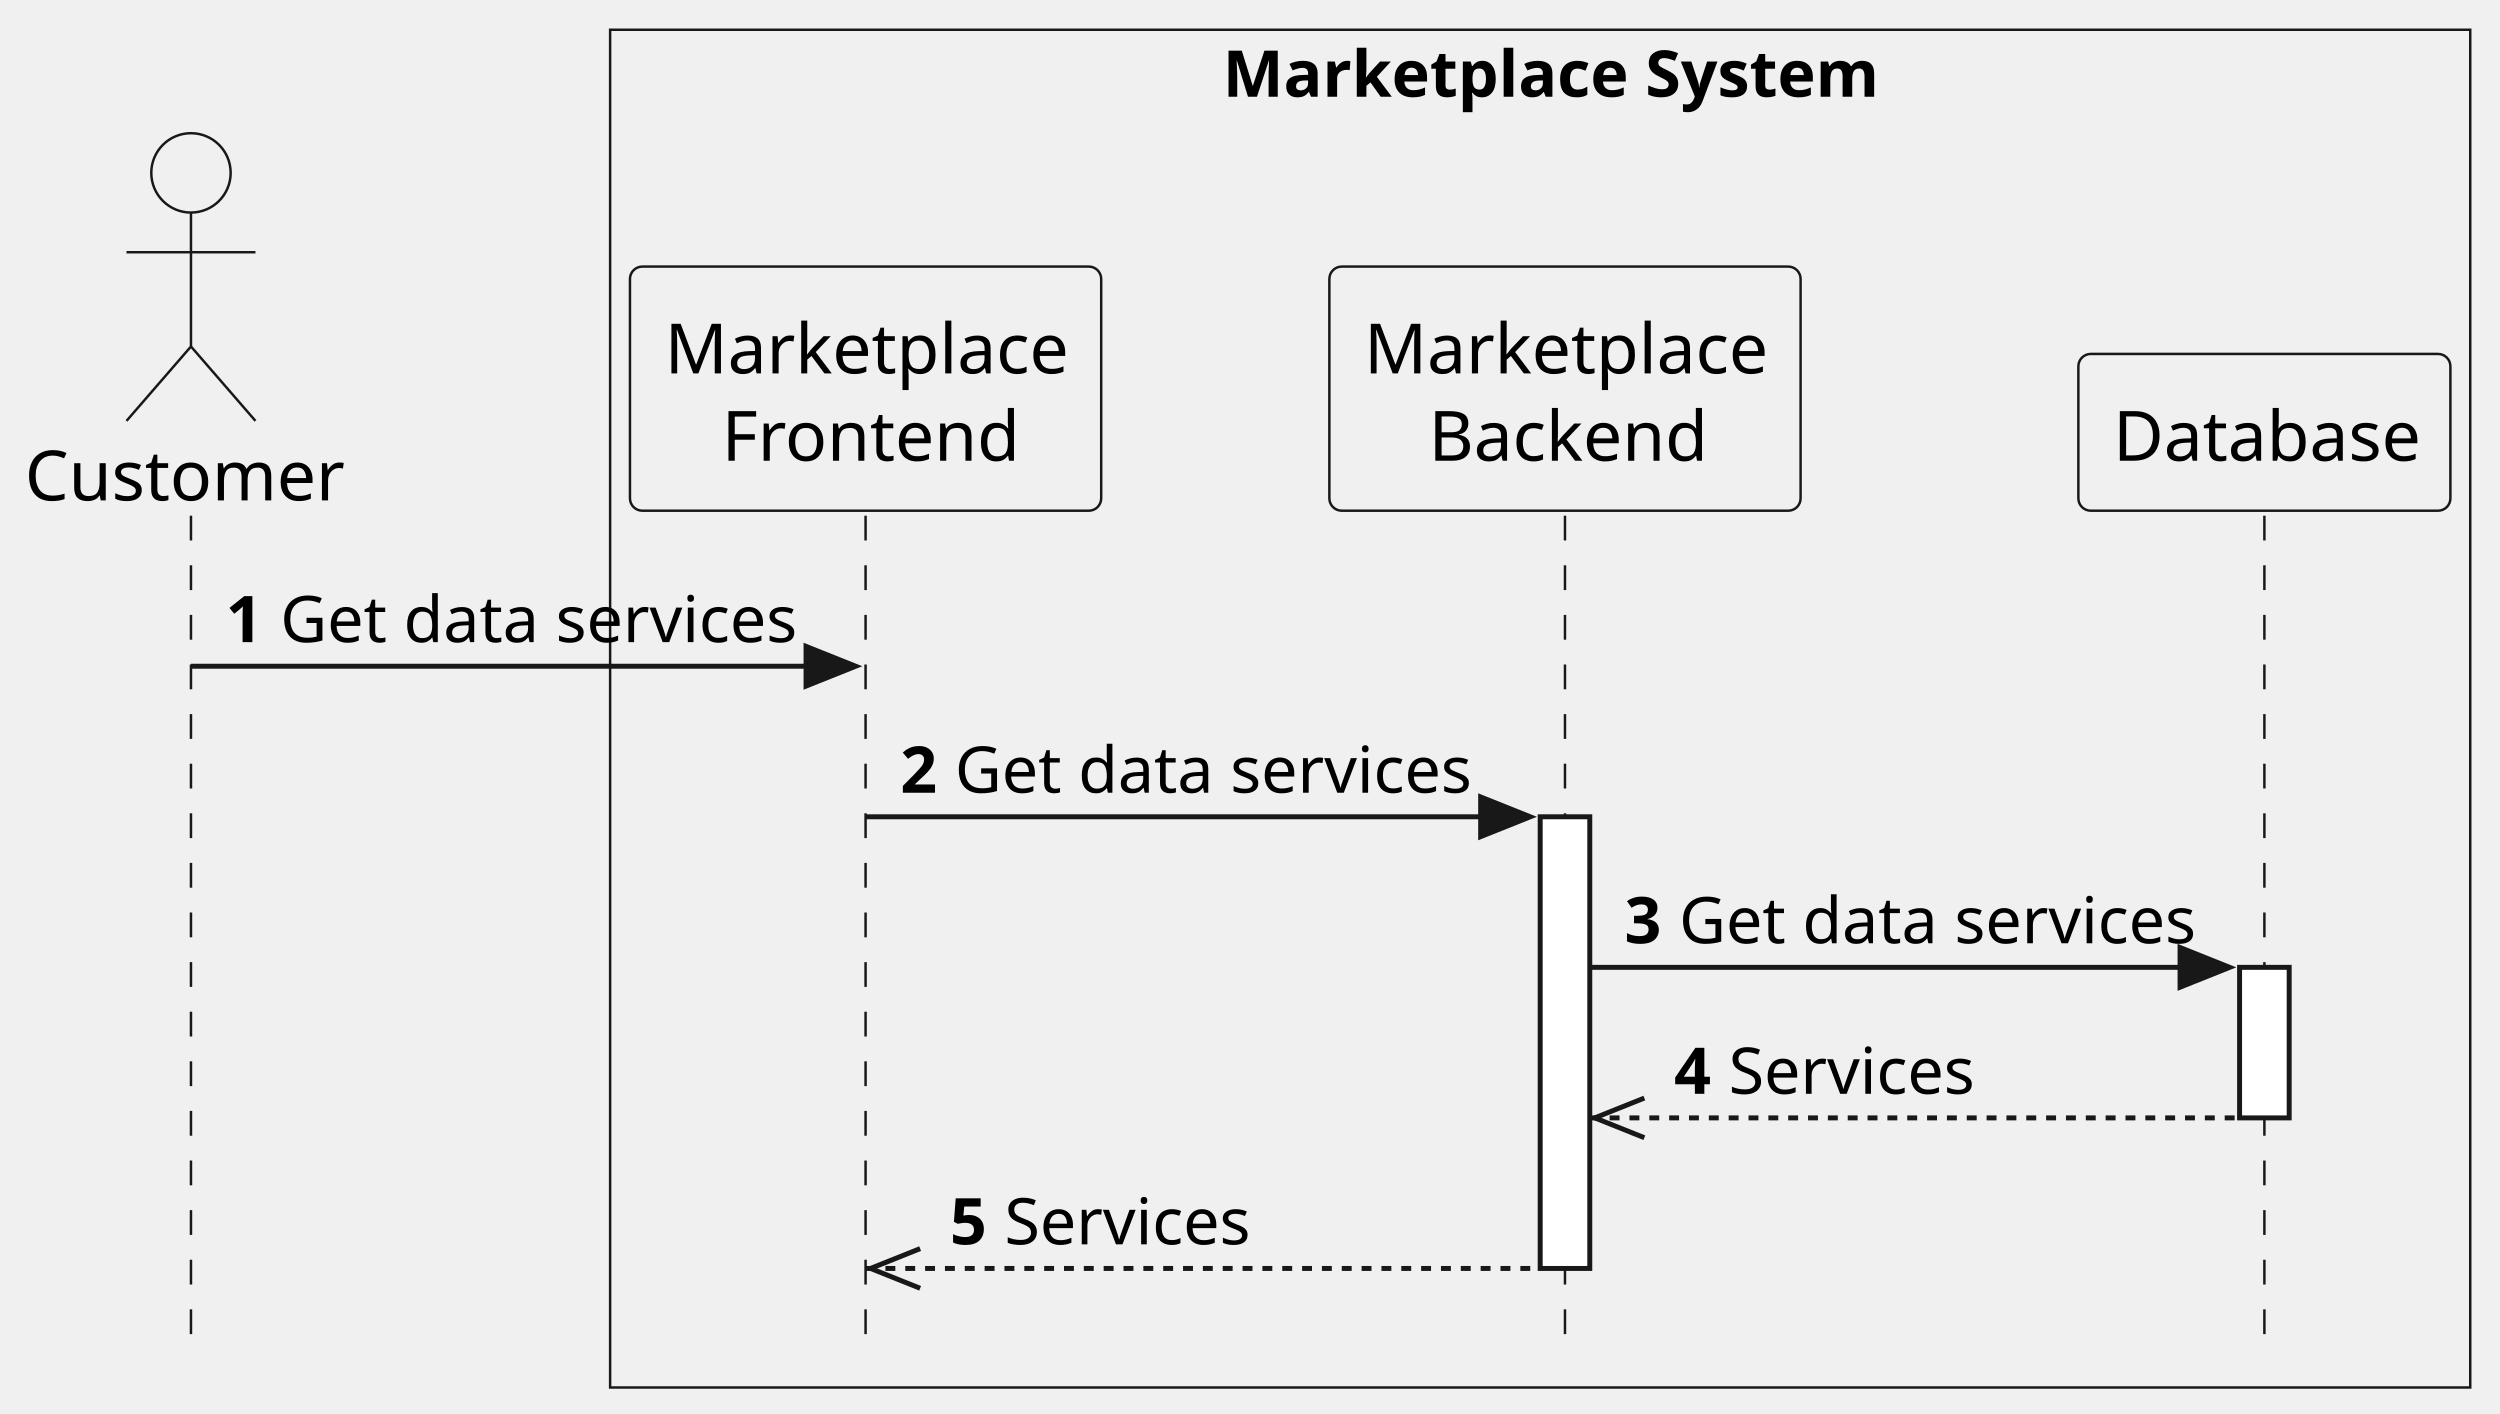
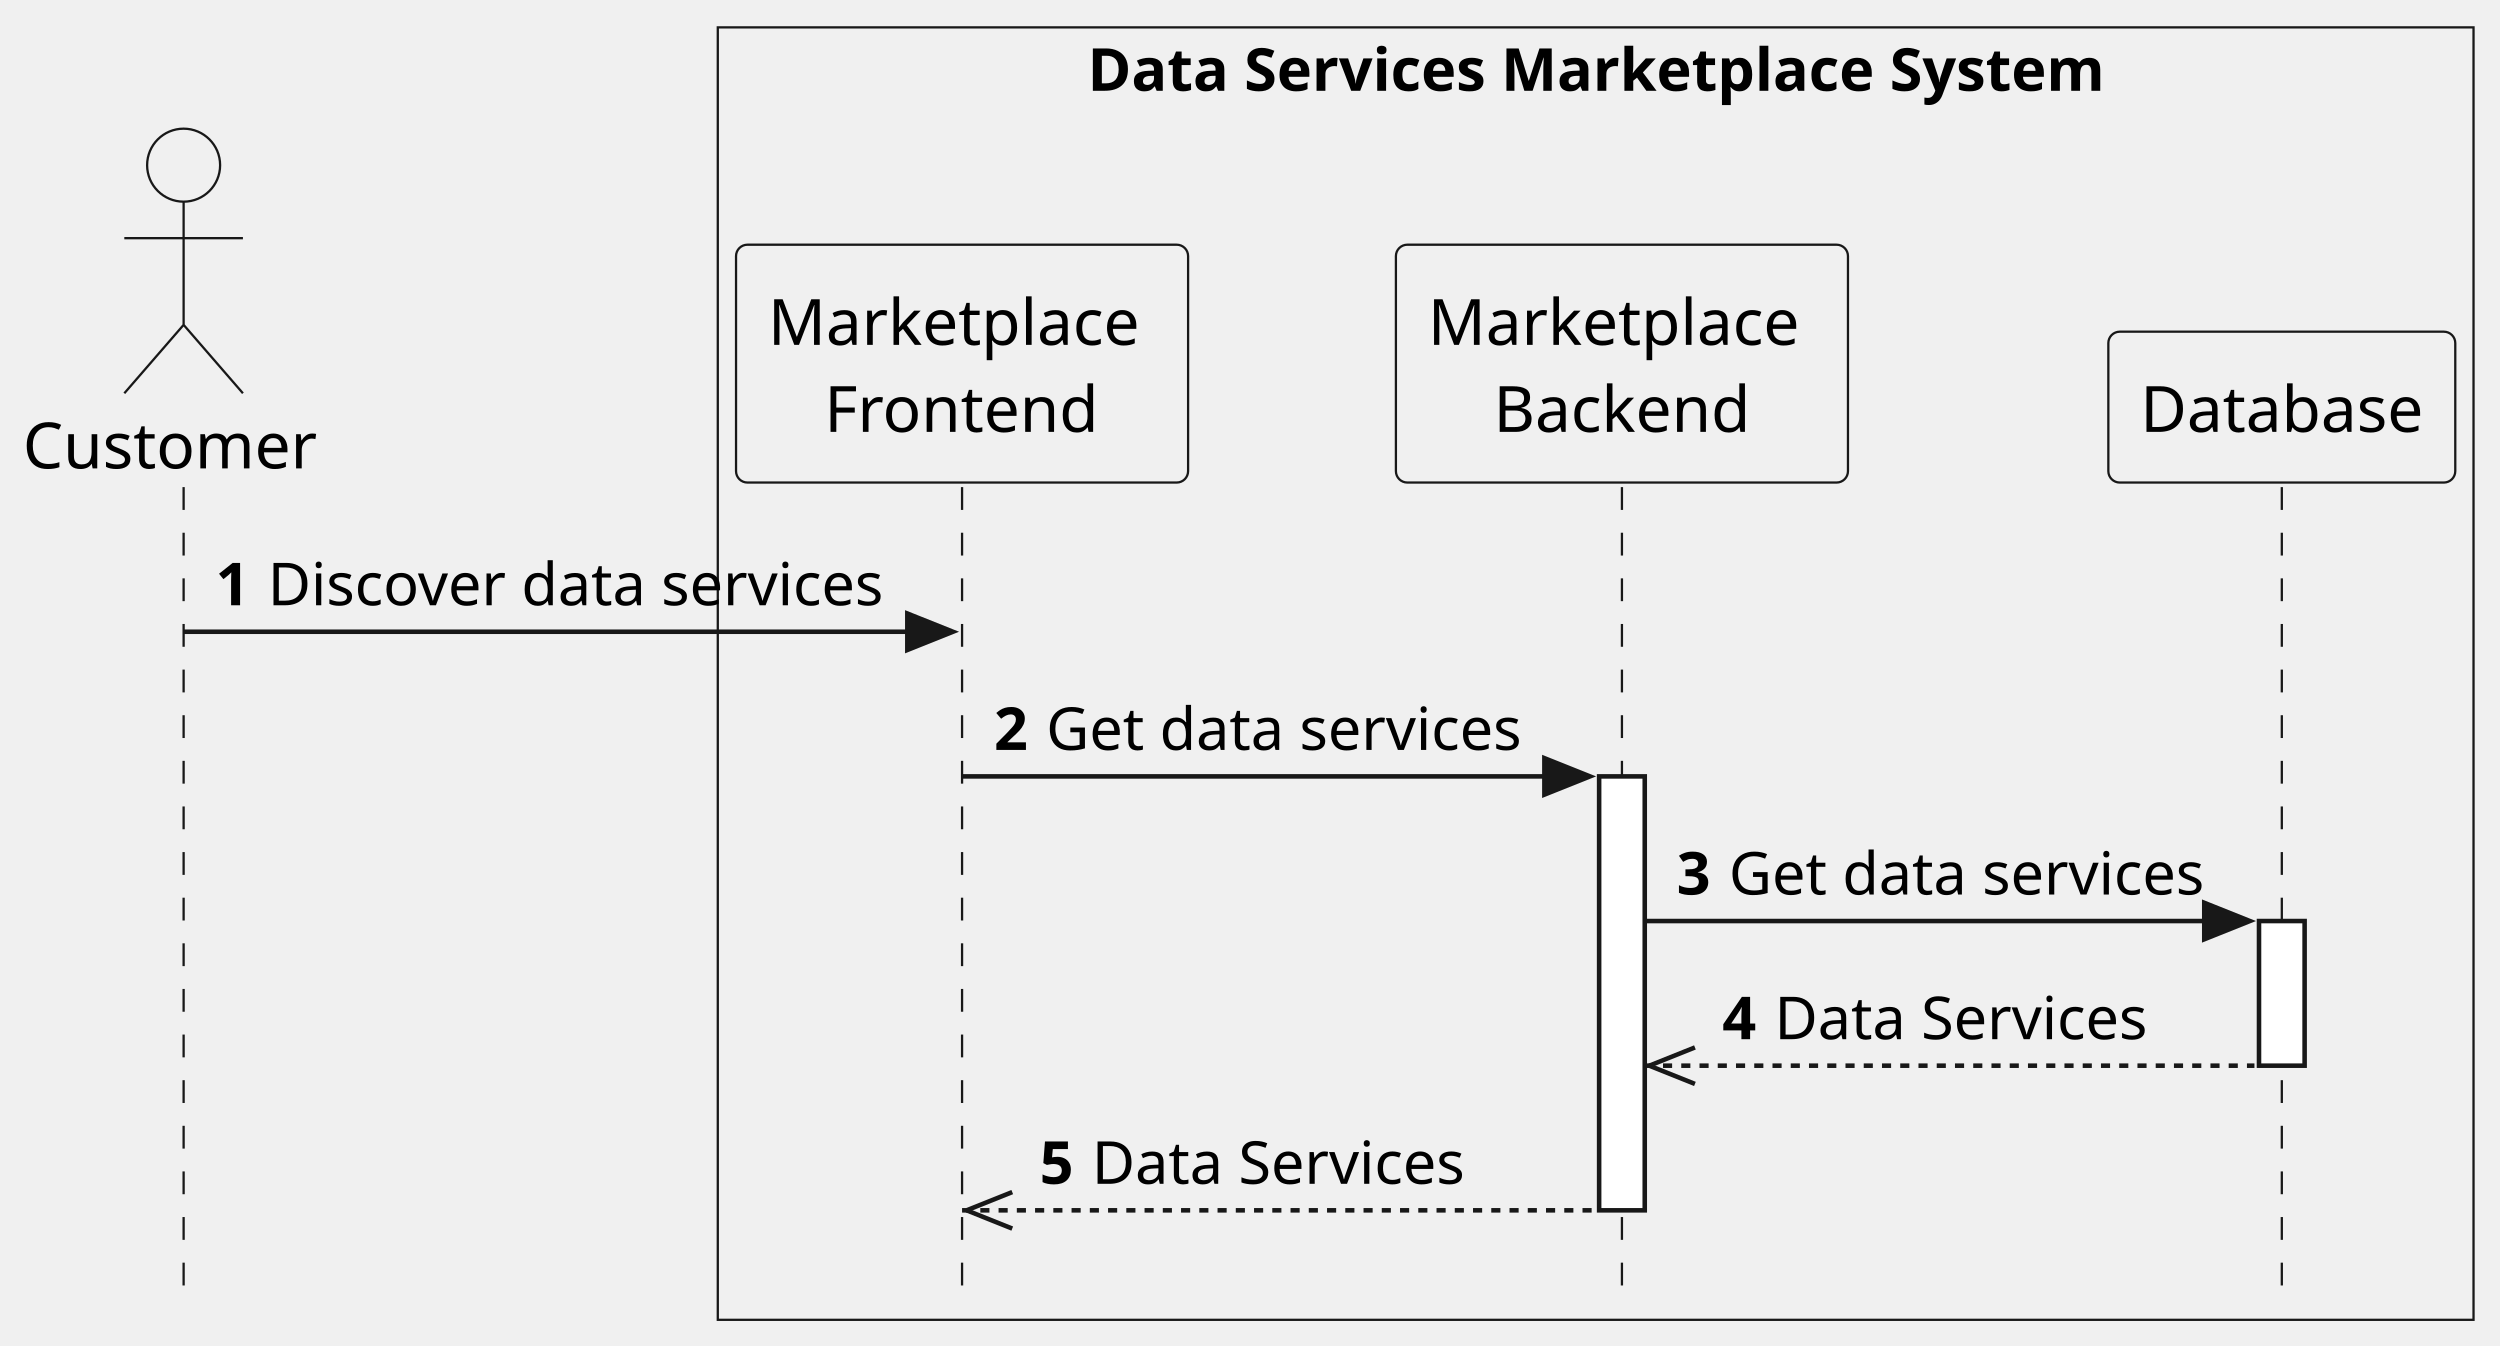
- <svg xmlns="http://www.w3.org/2000/svg" contentStyleType="text/css" height="285px" preserveAspectRatio="none" style="width:504px;height:285px;background:#FFFFFF;" version="1.1" viewBox="0 0 504 285" width="504px" zoomAndPan="magnify">
+ <svg xmlns="http://www.w3.org/2000/svg" contentStyleType="text/css" data-diagram-type="SEQUENCE" height="295px" preserveAspectRatio="none" style="width:548px;height:295px;background:#FFFFFF;" version="1.1" viewBox="0 0 548 295" width="548px" zoomAndPan="magnify">
  <defs />
  <g>
-     <rect fill="none" height="273.719" style="stroke:#181818;stroke-width:0.5;" width="375" x="123" y="6" />
-     <text fill="#000000" font-family="sans-serif" font-size="13" font-weight="bold" lengthAdjust="spacing" textLength="128" x="246.5" y="19.495">Marketplace System</text>
-     <line style="stroke:#181818;stroke-width:0.5;stroke-dasharray:5.0,5.0;" x1="38.5" x2="38.5" y1="103.961" y2="273.719" />
-     <line style="stroke:#181818;stroke-width:0.5;stroke-dasharray:5.0,5.0;" x1="174.5" x2="174.5" y1="103.961" y2="273.719" />
-     <line style="stroke:#181818;stroke-width:0.5;stroke-dasharray:5.0,5.0;" x1="315.5" x2="315.5" y1="103.961" y2="273.719" />
-     <rect fill="#FFFFFF" height="91.055" style="stroke:#181818;stroke-width:1.0;" width="10" x="310.5" y="164.664" />
-     <line style="stroke:#181818;stroke-width:0.5;stroke-dasharray:5.0,5.0;" x1="456.5" x2="456.5" y1="103.961" y2="273.719" />
-     <rect fill="#FFFFFF" height="30.352" style="stroke:#181818;stroke-width:1.0;" width="10" x="451.5" y="195.016" />
-     <text fill="#000000" font-family="sans-serif" font-size="14" lengthAdjust="spacing" textLength="61" x="5" y="100.885">Customer</text>
-     <ellipse cx="38.5" cy="34.852" fill="none" rx="8" ry="8" style="stroke:#181818;stroke-width:0.5;" />
-     <path d="M38.5,42.852 L38.5,69.852 M25.5,50.852 L51.5,50.852 M38.5,69.852 L25.5,84.852 M38.5,69.852 L51.5,84.852 " fill="none" style="stroke:#181818;stroke-width:0.5;" />
-     <rect fill="none" height="49.219" rx="2.5" ry="2.5" style="stroke:#181818;stroke-width:0.5;" width="95" x="127" y="53.742" />
-     <text fill="#000000" font-family="sans-serif" font-size="14" lengthAdjust="spacing" textLength="77" x="134" y="75.275">Marketplace</text>
-     <text fill="#000000" font-family="sans-serif" font-size="14" lengthAdjust="spacing" textLength="58" x="145.5" y="92.885">Frontend</text>
-     <rect fill="none" height="49.219" rx="2.5" ry="2.5" style="stroke:#181818;stroke-width:0.5;" width="95" x="268" y="53.742" />
-     <text fill="#000000" font-family="sans-serif" font-size="14" lengthAdjust="spacing" textLength="77" x="275" y="75.275">Marketplace</text>
-     <text fill="#000000" font-family="sans-serif" font-size="14" lengthAdjust="spacing" textLength="55" x="288" y="92.885">Backend</text>
-     <rect fill="none" height="31.609" rx="2.5" ry="2.5" style="stroke:#181818;stroke-width:0.5;" width="75" x="419" y="71.352" />
-     <text fill="#000000" font-family="sans-serif" font-size="14" lengthAdjust="spacing" textLength="61" x="426" y="92.885">Database</text>
-     <polygon fill="#181818" points="162.5,130.312,172.5,134.312,162.5,138.312" style="stroke:#181818;stroke-width:1.0;" />
-     <line style="stroke:#181818;stroke-width:1.0;" x1="38.5" x2="168.5" y1="134.312" y2="134.312" />
-     <text fill="#000000" font-family="sans-serif" font-size="13" font-weight="bold" lengthAdjust="spacing" textLength="7" x="45.5" y="129.456">1</text>
-     <text fill="#000000" font-family="sans-serif" font-size="13" lengthAdjust="spacing" textLength="101" x="56.5" y="129.456">Get data services</text>
-     <polygon fill="#181818" points="298.5,160.664,308.5,164.664,298.5,168.664" style="stroke:#181818;stroke-width:1.0;" />
-     <line style="stroke:#181818;stroke-width:1.0;" x1="174.5" x2="304.5" y1="164.664" y2="164.664" />
-     <text fill="#000000" font-family="sans-serif" font-size="13" font-weight="bold" lengthAdjust="spacing" textLength="7" x="181.5" y="159.808">2</text>
-     <text fill="#000000" font-family="sans-serif" font-size="13" lengthAdjust="spacing" textLength="101" x="192.5" y="159.808">Get data services</text>
-     <polygon fill="#181818" points="439.5,191.016,449.5,195.016,439.5,199.016" style="stroke:#181818;stroke-width:1.0;" />
-     <line style="stroke:#181818;stroke-width:1.0;" x1="320.5" x2="445.5" y1="195.016" y2="195.016" />
-     <text fill="#000000" font-family="sans-serif" font-size="13" font-weight="bold" lengthAdjust="spacing" textLength="7" x="327.5" y="190.159">3</text>
-     <text fill="#000000" font-family="sans-serif" font-size="13" lengthAdjust="spacing" textLength="101" x="338.5" y="190.159">Get data services</text>
-     <line style="stroke:#181818;stroke-width:1.0;" x1="321.5" x2="331.5" y1="225.367" y2="221.367" />
-     <line style="stroke:#181818;stroke-width:1.0;" x1="321.5" x2="331.5" y1="225.367" y2="229.367" />
-     <line style="stroke:#181818;stroke-width:1.0;stroke-dasharray:2.0,2.0;" x1="320.5" x2="450.5" y1="225.367" y2="225.367" />
-     <text fill="#000000" font-family="sans-serif" font-size="13" font-weight="bold" lengthAdjust="spacing" textLength="7" x="337.5" y="220.511">4</text>
-     <text fill="#000000" font-family="sans-serif" font-size="13" lengthAdjust="spacing" textLength="49" x="348.5" y="220.511">Services</text>
-     <line style="stroke:#181818;stroke-width:1.0;" x1="175.5" x2="185.5" y1="255.719" y2="251.719" />
-     <line style="stroke:#181818;stroke-width:1.0;" x1="175.5" x2="185.5" y1="255.719" y2="259.719" />
-     <line style="stroke:#181818;stroke-width:1.0;stroke-dasharray:2.0,2.0;" x1="174.5" x2="309.5" y1="255.719" y2="255.719" />
-     <text fill="#000000" font-family="sans-serif" font-size="13" font-weight="bold" lengthAdjust="spacing" textLength="7" x="191.5" y="250.862">5</text>
-     <text fill="#000000" font-family="sans-serif" font-size="13" lengthAdjust="spacing" textLength="49" x="202.5" y="250.862">Services</text>
+     <rect fill="none" height="283.304" style="stroke:#181818;stroke-width:0.5;" width="384.858" x="157.339" y="6" />
+     <text fill="#000000" font-family="sans-serif" font-size="13" font-weight="bold" lengthAdjust="spacing" textLength="222.768" x="238.384" y="19.897">Data Services Marketplace System</text>
+     <g>
+       <rect fill="#000000" fill-opacity="0" height="176.53" width="8" x="36.749" y="106.774" />
+       <line style="stroke:#181818;stroke-width:0.5;stroke-dasharray:5,5;" x1="40.249" x2="40.249" y1="106.774" y2="283.304" />
+     </g>
+     <g>
+       <rect fill="#000000" fill-opacity="0" height="176.53" width="8" x="207.385" y="106.774" />
+       <line style="stroke:#181818;stroke-width:0.5;stroke-dasharray:5,5;" x1="210.885" x2="210.885" y1="106.774" y2="283.304" />
+     </g>
+     <g>
+       <rect fill="#000000" fill-opacity="0" height="176.53" width="8" x="352.029" y="106.774" />
+       <line style="stroke:#181818;stroke-width:0.5;stroke-dasharray:5,5;" x1="355.529" x2="355.529" y1="106.774" y2="283.304" />
+     </g>
+     <g>
+       <rect fill="#FFFFFF" height="95.118" style="stroke:#181818;stroke-width:1;" width="10" x="350.529" y="170.186" />
+     </g>
+     <g>
+       <rect fill="#000000" fill-opacity="0" height="176.53" width="8" x="496.673" y="106.774" />
+       <line style="stroke:#181818;stroke-width:0.5;stroke-dasharray:5,5;" x1="500.173" x2="500.173" y1="106.774" y2="283.304" />
+     </g>
+     <g>
+       <rect fill="#FFFFFF" height="31.706" style="stroke:#181818;stroke-width:1;" width="10" x="495.173" y="201.892" />
+     </g>
+     <text fill="#000000" font-family="sans-serif" font-size="14" lengthAdjust="spacing" textLength="64.498" x="5" y="102.672">Customer</text>
+     <ellipse cx="40.249" cy="36.206" fill="none" rx="8" ry="8" style="stroke:#181818;stroke-width:0.5;" />
+     <path d="M40.249,44.206 L40.249,71.206 M27.249,52.206 L53.249,52.206 M40.249,71.206 L27.249,86.206 M40.249,71.206 L53.249,86.206" fill="none" style="stroke:#181818;stroke-width:0.5;" />
+     <rect fill="none" height="52.136" rx="2.5" ry="2.5" style="stroke:#181818;stroke-width:0.5;" width="99.092" x="161.339" y="53.638" />
+     <text fill="#000000" font-family="sans-serif" font-size="14" lengthAdjust="spacing" textLength="81.452" x="168.339" y="75.604">Marketplace</text>
+     <text fill="#000000" font-family="sans-serif" font-size="14" lengthAdjust="spacing" textLength="60.382" x="180.694" y="94.672">Frontend</text>
+     <rect fill="none" height="52.136" rx="2.5" ry="2.5" style="stroke:#181818;stroke-width:0.5;" width="99.092" x="305.983" y="53.638" />
+     <text fill="#000000" font-family="sans-serif" font-size="14" lengthAdjust="spacing" textLength="81.452" x="312.983" y="75.604">Marketplace</text>
+     <text fill="#000000" font-family="sans-serif" font-size="14" lengthAdjust="spacing" textLength="56.308" x="327.375" y="94.672">Backend</text>
+     <rect fill="none" height="33.068" rx="2.5" ry="2.5" style="stroke:#181818;stroke-width:0.5;" width="76.048" x="462.149" y="72.706" />
+     <text fill="#000000" font-family="sans-serif" font-size="14" lengthAdjust="spacing" textLength="62.048" x="469.149" y="94.672">Database</text>
+     <polygon fill="#181818" points="198.885,134.48,208.885,138.48,198.885,142.48" style="stroke:#181818;stroke-width:1;" />
+     <line style="stroke:#181818;stroke-width:1;" x1="40.249" x2="204.885" y1="138.48" y2="138.48" />
+     <text fill="#000000" font-family="sans-serif" font-size="13" font-weight="bold" lengthAdjust="spacing" textLength="7.436" x="47.249" y="132.671">1</text>
+     <text fill="#000000" font-family="sans-serif" font-size="13" lengthAdjust="spacing" textLength="135.2" x="58.685" y="132.671">Discover data services</text>
+     <polygon fill="#181818" points="338.529,166.186,348.529,170.186,338.529,174.186" style="stroke:#181818;stroke-width:1;" />
+     <line style="stroke:#181818;stroke-width:1;" x1="210.885" x2="344.529" y1="170.186" y2="170.186" />
+     <text fill="#000000" font-family="sans-serif" font-size="13" font-weight="bold" lengthAdjust="spacing" textLength="7.436" x="217.885" y="164.377">2</text>
+     <text fill="#000000" font-family="sans-serif" font-size="13" lengthAdjust="spacing" textLength="104.208" x="229.321" y="164.377">Get data services</text>
+     <polygon fill="#181818" points="483.173,197.892,493.173,201.892,483.173,205.892" style="stroke:#181818;stroke-width:1;" />
+     <line style="stroke:#181818;stroke-width:1;" x1="360.529" x2="489.173" y1="201.892" y2="201.892" />
+     <text fill="#000000" font-family="sans-serif" font-size="13" font-weight="bold" lengthAdjust="spacing" textLength="7.436" x="367.529" y="196.083">3</text>
+     <text fill="#000000" font-family="sans-serif" font-size="13" lengthAdjust="spacing" textLength="104.208" x="378.965" y="196.083">Get data services</text>
+     <line style="stroke:#181818;stroke-width:1;" x1="361.529" x2="371.529" y1="233.598" y2="229.598" />
+     <line style="stroke:#181818;stroke-width:1;" x1="361.529" x2="371.529" y1="233.598" y2="237.598" />
+     <line style="stroke:#181818;stroke-width:1;stroke-dasharray:2,2;" x1="360.529" x2="494.173" y1="233.598" y2="233.598" />
+     <text fill="#000000" font-family="sans-serif" font-size="13" font-weight="bold" lengthAdjust="spacing" textLength="7.436" x="377.529" y="227.789">4</text>
+     <text fill="#000000" font-family="sans-serif" font-size="13" lengthAdjust="spacing" textLength="81.744" x="388.965" y="227.789">Data Services</text>
+     <line style="stroke:#181818;stroke-width:1;" x1="211.885" x2="221.885" y1="265.304" y2="261.304" />
+     <line style="stroke:#181818;stroke-width:1;" x1="211.885" x2="221.885" y1="265.304" y2="269.304" />
+     <line style="stroke:#181818;stroke-width:1;stroke-dasharray:2,2;" x1="210.885" x2="349.529" y1="265.304" y2="265.304" />
+     <text fill="#000000" font-family="sans-serif" font-size="13" font-weight="bold" lengthAdjust="spacing" textLength="7.436" x="227.885" y="259.495">5</text>
+     <text fill="#000000" font-family="sans-serif" font-size="13" lengthAdjust="spacing" textLength="81.744" x="239.321" y="259.495">Data Services</text>
  </g>
</svg>
